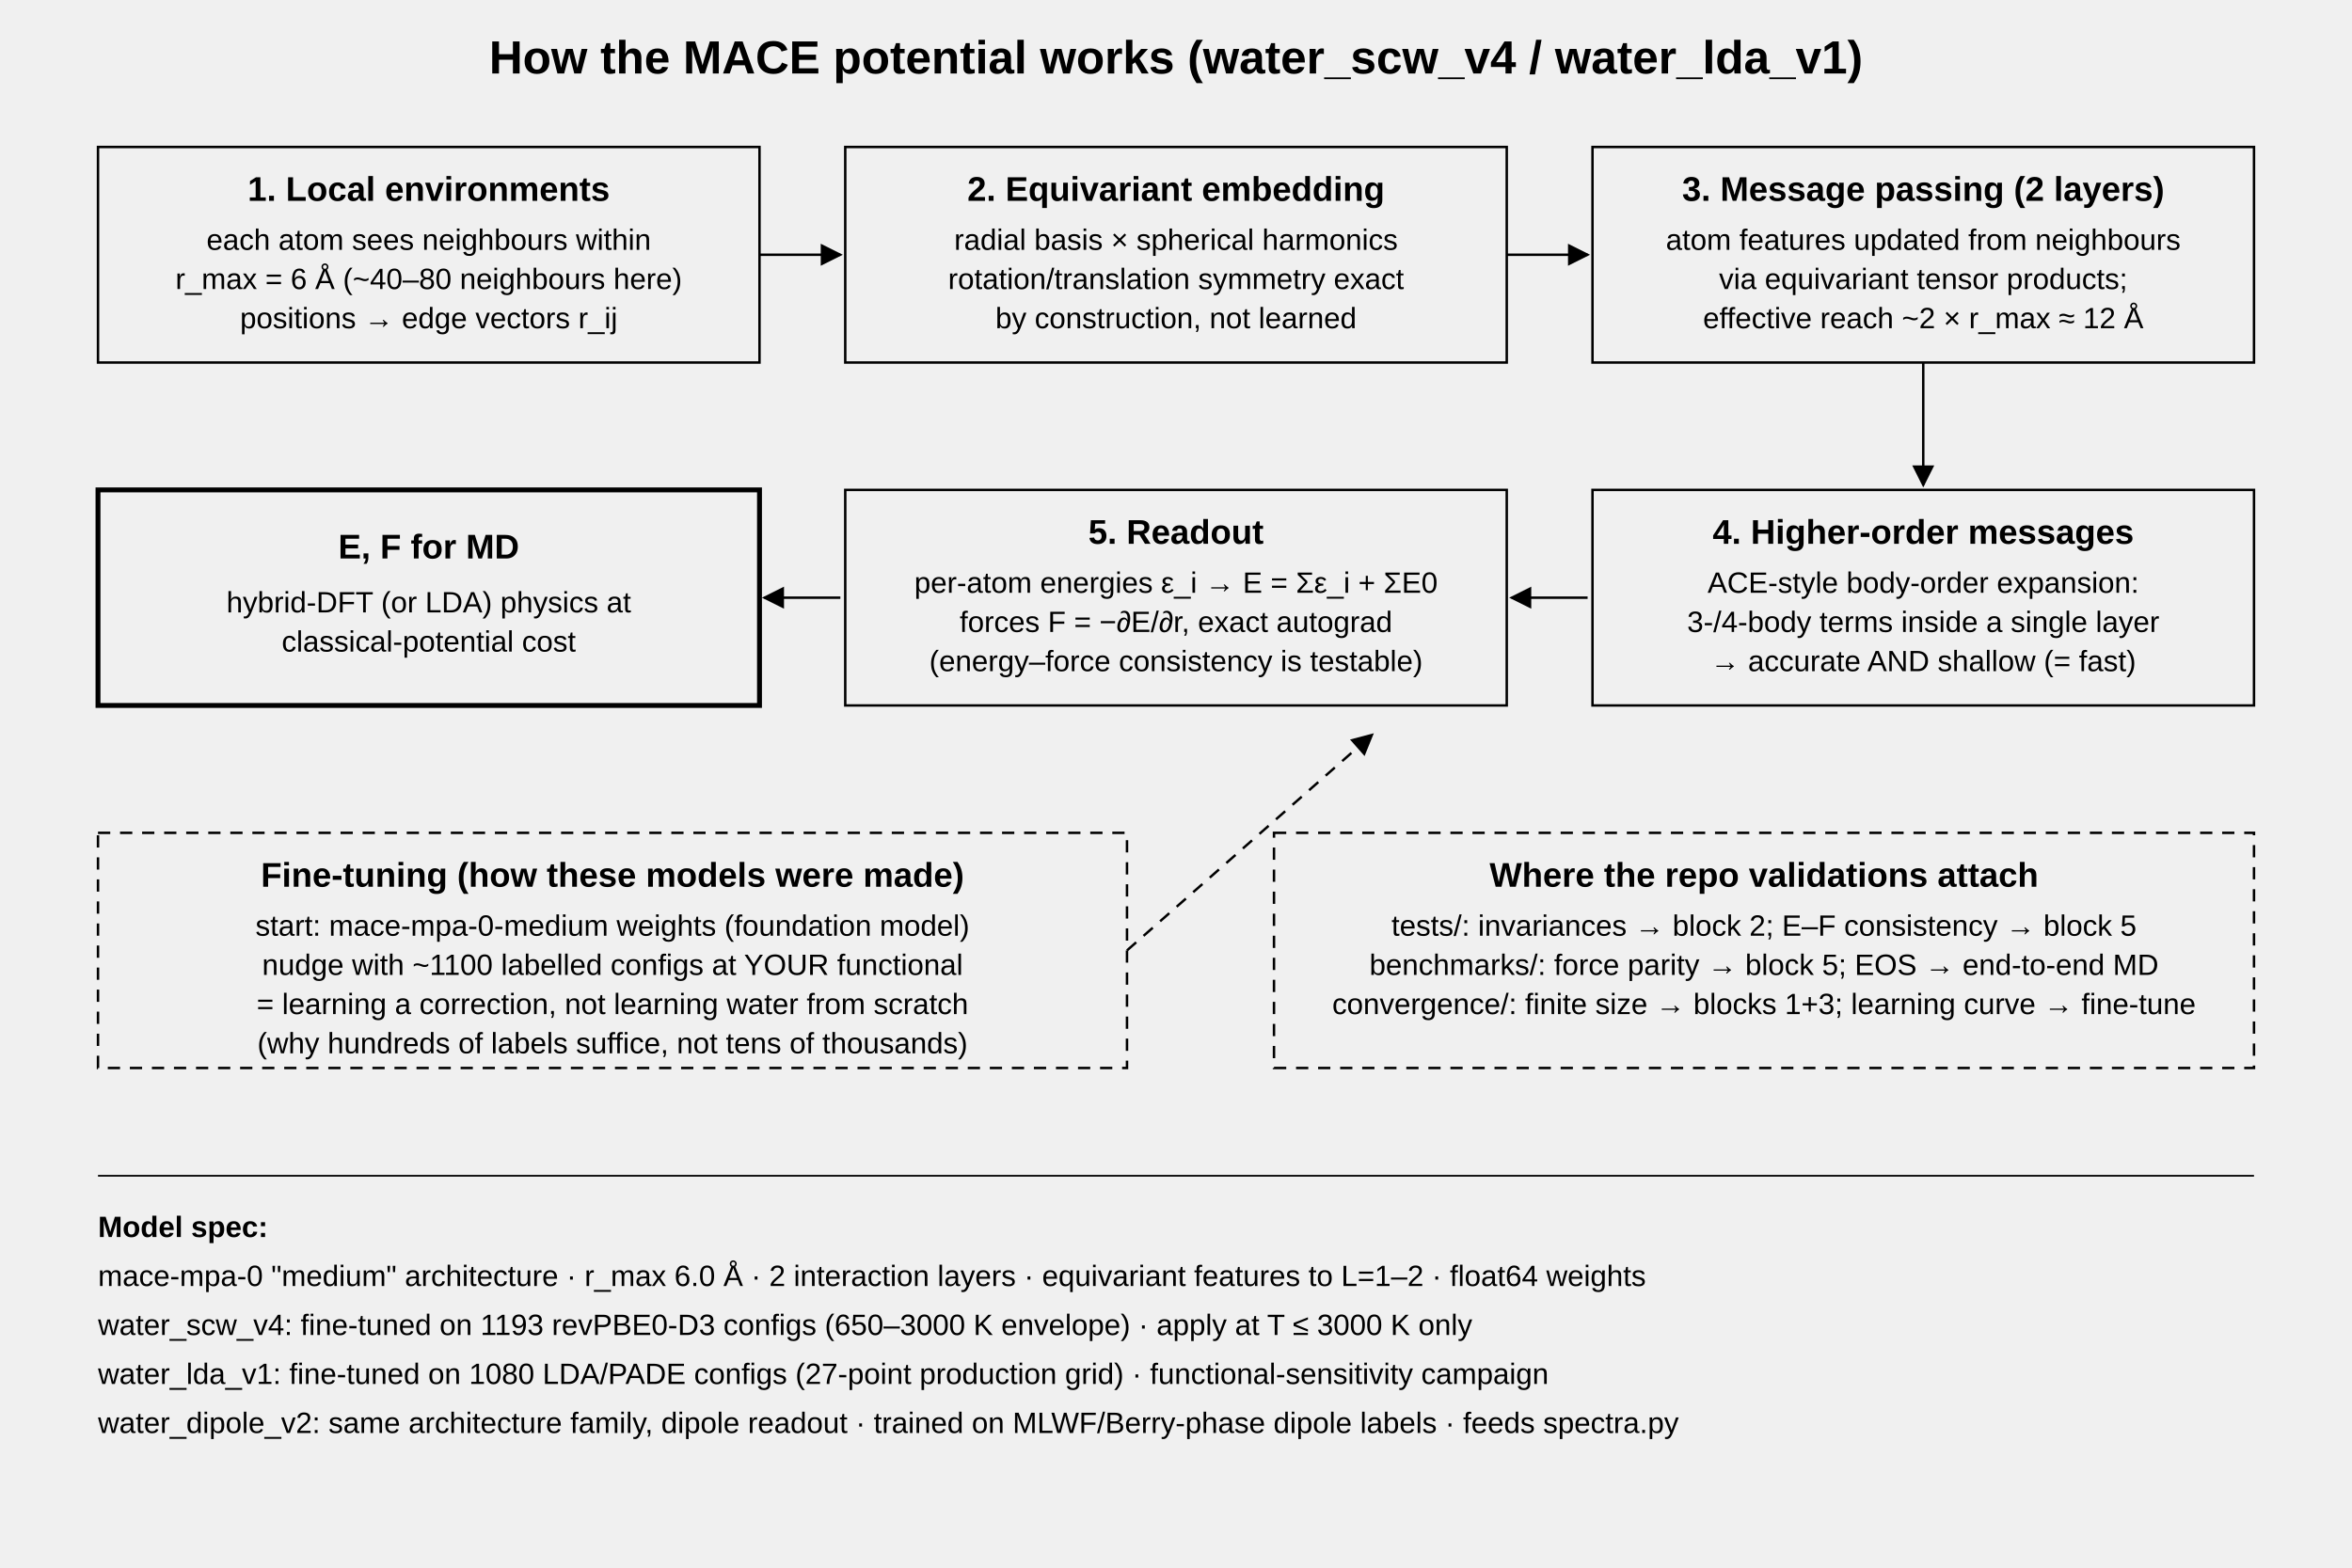
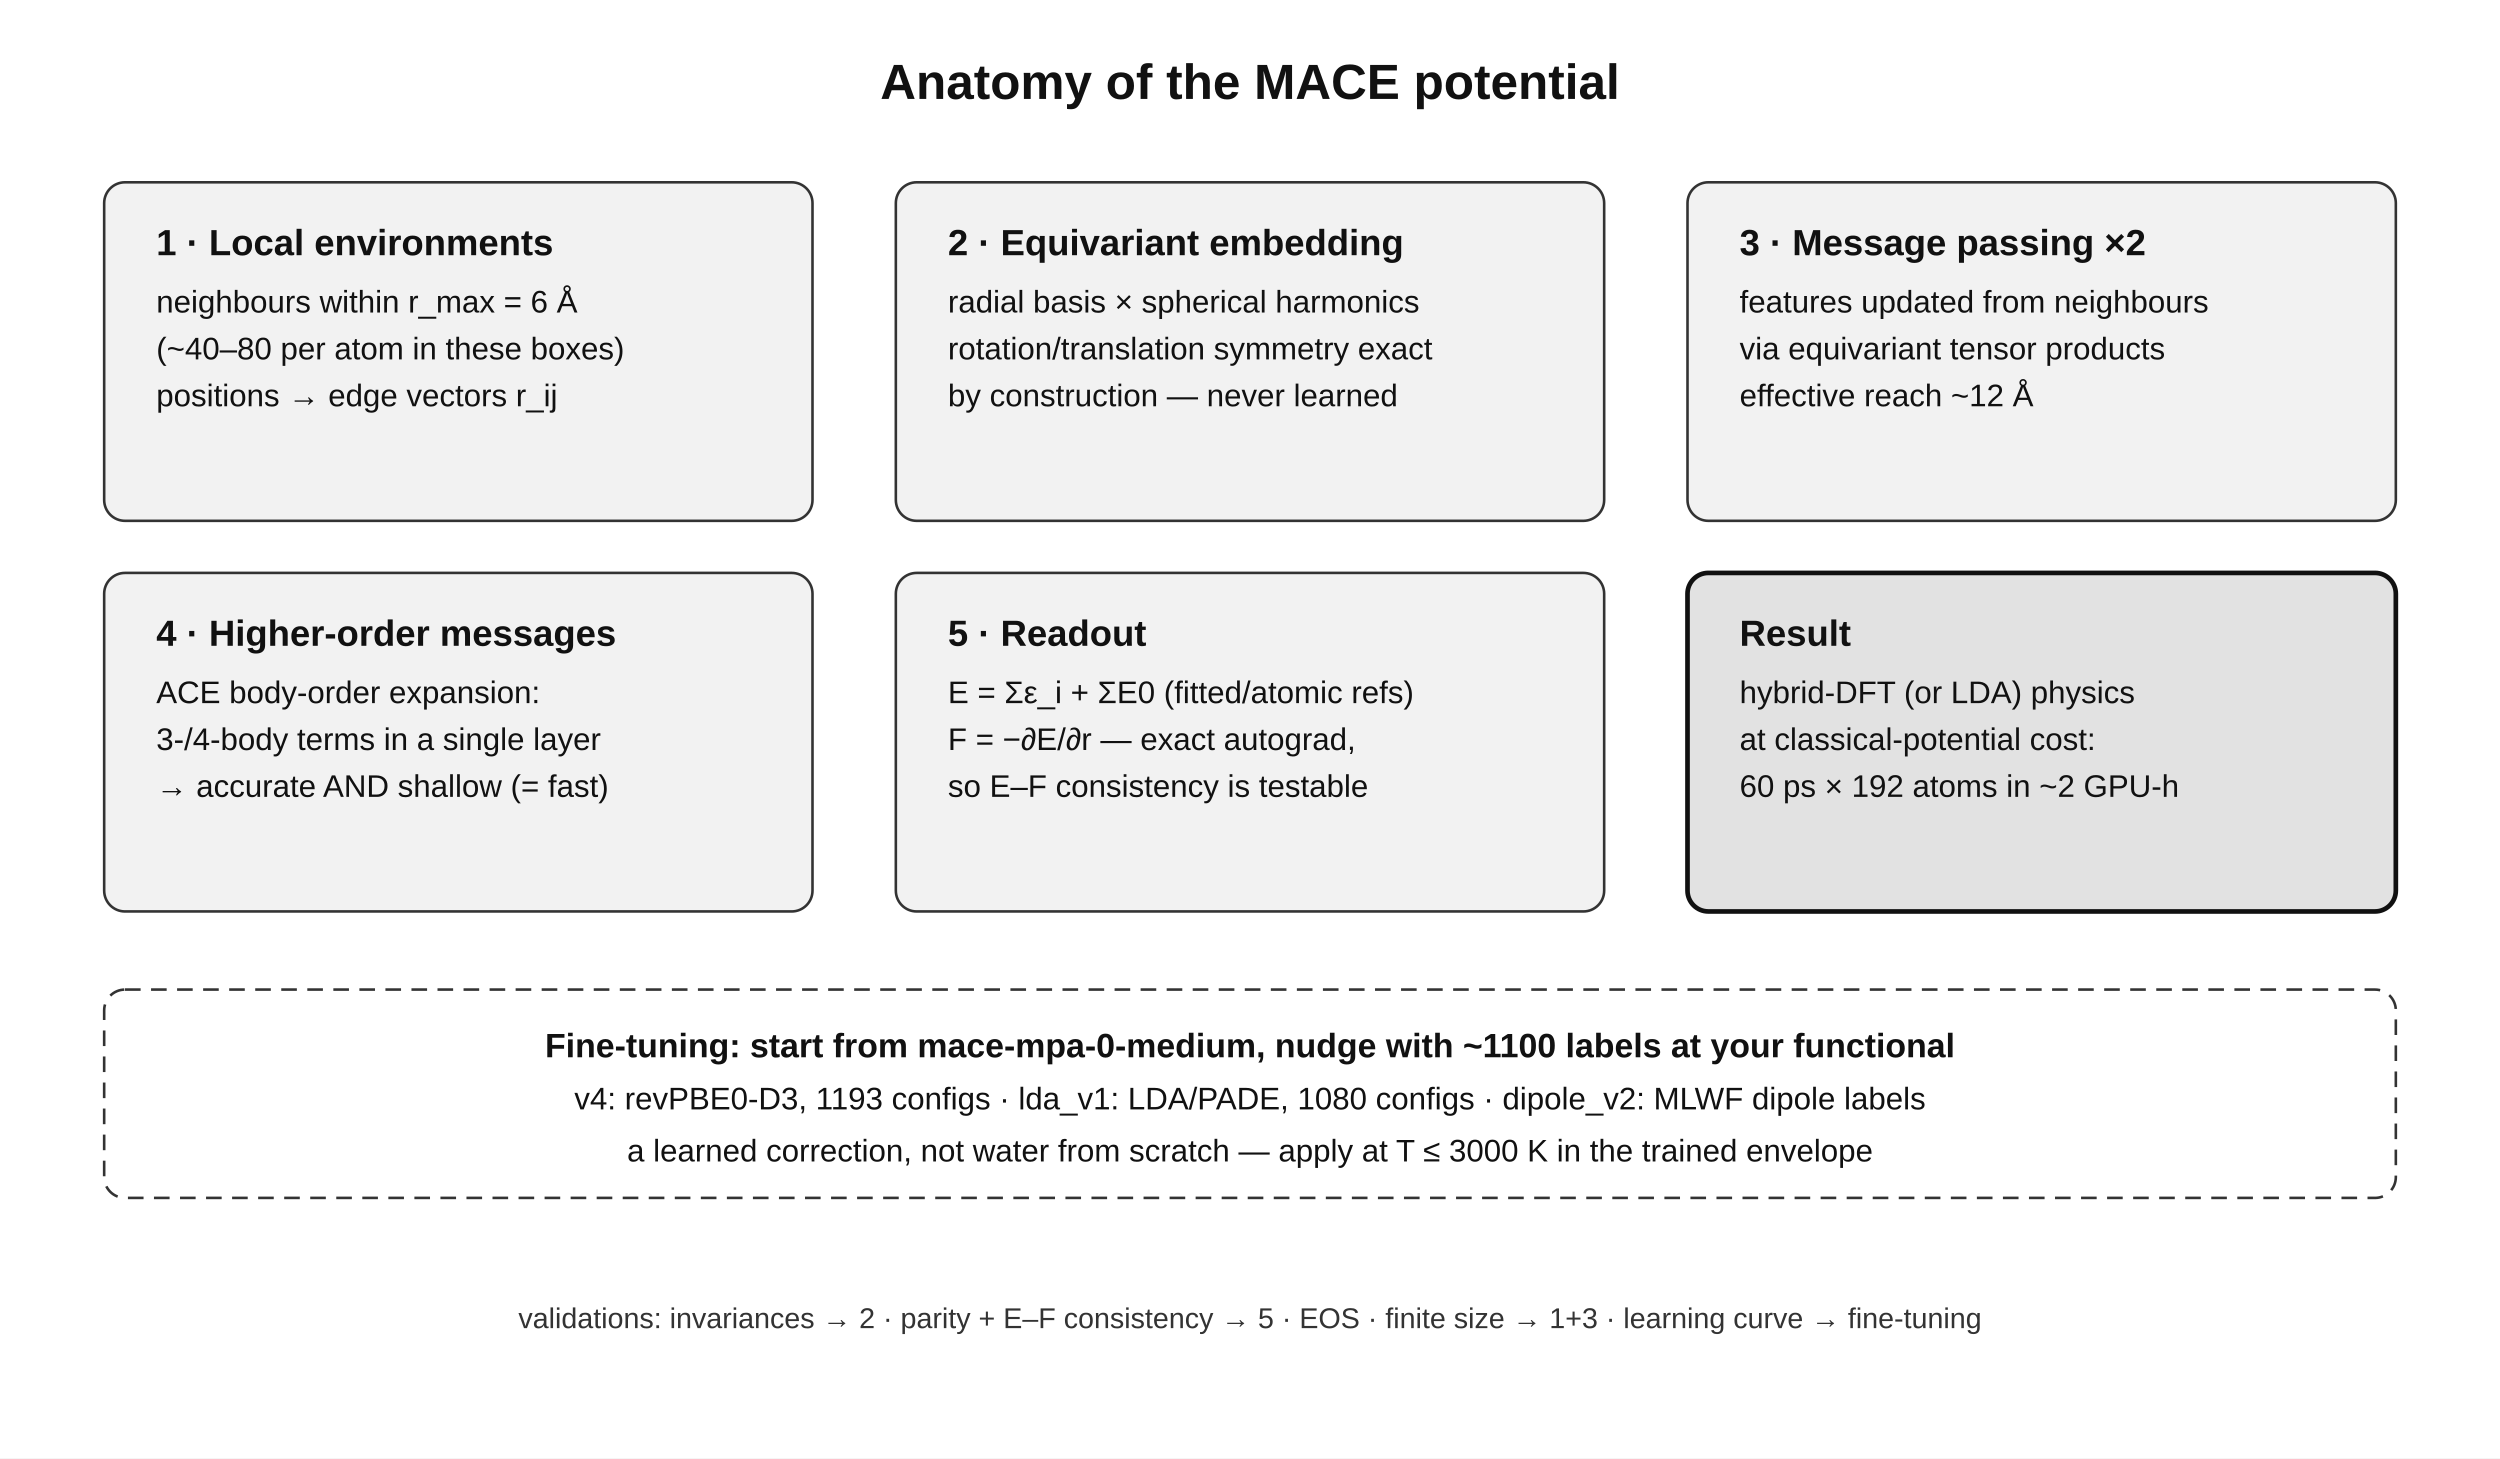
- <svg xmlns="http://www.w3.org/2000/svg" viewBox="0 0 960 640" font-family="Arial,Helvetica,sans-serif">
-   <defs>
-     <marker id="ar" markerWidth="9" markerHeight="9" refX="8" refY="4.5" orient="auto">
-       <path d="M0,0 L9,4.5 L0,9 z" fill="#000" />
-     </marker>
-   </defs>
-   <text x="480" y="30" text-anchor="middle" font-size="19" font-weight="bold">How the MACE potential works (water_scw_v4 / water_lda_v1)</text>
-   <rect x="40" y="60" width="270" height="88" fill="none" stroke="#000" />
-   <text x="175" y="82" text-anchor="middle" font-size="14" font-weight="bold">1. Local environments</text>
-   <text x="175" y="102" text-anchor="middle" font-size="12">each atom sees neighbours within</text>
-   <text x="175" y="118" text-anchor="middle" font-size="12">r_max = 6 Å  (~40–80 neighbours here)</text>
-   <text x="175" y="134" text-anchor="middle" font-size="12">positions → edge vectors r_ij</text>
-   <rect x="345" y="60" width="270" height="88" fill="none" stroke="#000" />
-   <text x="480" y="82" text-anchor="middle" font-size="14" font-weight="bold">2. Equivariant embedding</text>
-   <text x="480" y="102" text-anchor="middle" font-size="12">radial basis × spherical harmonics</text>
-   <text x="480" y="118" text-anchor="middle" font-size="12">rotation/translation symmetry exact</text>
-   <text x="480" y="134" text-anchor="middle" font-size="12">by construction, not learned</text>
-   <rect x="650" y="60" width="270" height="88" fill="none" stroke="#000" />
-   <text x="785" y="82" text-anchor="middle" font-size="14" font-weight="bold">3. Message passing (2 layers)</text>
-   <text x="785" y="102" text-anchor="middle" font-size="12">atom features updated from neighbours</text>
-   <text x="785" y="118" text-anchor="middle" font-size="12">via equivariant tensor products;</text>
-   <text x="785" y="134" text-anchor="middle" font-size="12">effective reach ~2 × r_max ≈ 12 Å</text>
-   <rect x="650" y="200" width="270" height="88" fill="none" stroke="#000" />
-   <text x="785" y="222" text-anchor="middle" font-size="14" font-weight="bold">4. Higher-order messages</text>
-   <text x="785" y="242" text-anchor="middle" font-size="12">ACE-style body-order expansion:</text>
-   <text x="785" y="258" text-anchor="middle" font-size="12">3-/4-body terms inside a single layer</text>
-   <text x="785" y="274" text-anchor="middle" font-size="12">→ accurate AND shallow (= fast)</text>
-   <rect x="345" y="200" width="270" height="88" fill="none" stroke="#000" />
-   <text x="480" y="222" text-anchor="middle" font-size="14" font-weight="bold">5. Readout</text>
-   <text x="480" y="242" text-anchor="middle" font-size="12">per-atom energies ε_i → E = Σε_i + ΣE0</text>
-   <text x="480" y="258" text-anchor="middle" font-size="12">forces F = −∂E/∂r, exact autograd</text>
-   <text x="480" y="274" text-anchor="middle" font-size="12">(energy–force consistency is testable)</text>
-   <rect x="40" y="200" width="270" height="88" fill="none" stroke="#000" stroke-width="2" />
-   <text x="175" y="228" text-anchor="middle" font-size="14" font-weight="bold">E, F for MD</text>
-   <text x="175" y="250" text-anchor="middle" font-size="12">hybrid-DFT (or LDA) physics at</text>
-   <text x="175" y="266" text-anchor="middle" font-size="12">classical-potential cost</text>
-   <line x1="310" y1="104" x2="343" y2="104" stroke="#000" marker-end="url(#ar)" />
-   <line x1="615" y1="104" x2="648" y2="104" stroke="#000" marker-end="url(#ar)" />
-   <line x1="785" y1="148" x2="785" y2="198" stroke="#000" marker-end="url(#ar)" />
-   <line x1="648" y1="244" x2="617" y2="244" stroke="#000" marker-end="url(#ar)" />
-   <line x1="343" y1="244" x2="312" y2="244" stroke="#000" marker-end="url(#ar)" />
-   <rect x="40" y="340" width="420" height="96" fill="none" stroke="#000" stroke-dasharray="5,4" />
-   <text x="250" y="362" text-anchor="middle" font-size="14" font-weight="bold">Fine-tuning (how these models were made)</text>
-   <text x="250" y="382" text-anchor="middle" font-size="12">start: mace-mpa-0-medium weights (foundation model)</text>
-   <text x="250" y="398" text-anchor="middle" font-size="12">nudge with ~1100 labelled configs at YOUR functional</text>
-   <text x="250" y="414" text-anchor="middle" font-size="12">= learning a correction, not learning water from scratch</text>
-   <text x="250" y="430" text-anchor="middle" font-size="12">(why hundreds of labels suffice, not tens of thousands)</text>
-   <line x1="460" y1="388" x2="560" y2="300" stroke="#000" stroke-dasharray="5,4" marker-end="url(#ar)" />
-   <rect x="520" y="340" width="400" height="96" fill="none" stroke="#000" stroke-dasharray="5,4" />
-   <text x="720" y="362" text-anchor="middle" font-size="14" font-weight="bold">Where the repo validations attach</text>
-   <text x="720" y="382" text-anchor="middle" font-size="12">tests/: invariances → block 2;  E–F consistency → block 5</text>
-   <text x="720" y="398" text-anchor="middle" font-size="12">benchmarks/: force parity → block 5;  EOS → end-to-end MD</text>
-   <text x="720" y="414" text-anchor="middle" font-size="12">convergence/: finite size → blocks 1+3;  learning curve → fine-tune</text>
-   <line x1="40" y1="480" x2="920" y2="480" stroke="#000" stroke-width="0.7" />
-   <text x="40" y="505" font-size="12" font-weight="bold">Model spec:</text>
-   <text x="40" y="525" font-size="12">mace-mpa-0 "medium" architecture · r_max 6.0 Å · 2 interaction layers · equivariant features to L=1–2 · float64 weights</text>
-   <text x="40" y="545" font-size="12">water_scw_v4: fine-tuned on 1193 revPBE0-D3 configs (650–3000 K envelope) · apply at T ≤ 3000 K only</text>
-   <text x="40" y="565" font-size="12">water_lda_v1: fine-tuned on 1080 LDA/PADE configs (27-point production grid) · functional-sensitivity campaign</text>
-   <text x="40" y="585" font-size="12">water_dipole_v2: same architecture family, dipole readout · trained on MLWF/Berry-phase dipole labels · feeds spectra.py</text>
+ <svg xmlns="http://www.w3.org/2000/svg" viewBox="0 0 960 560" font-family="Arial,Helvetica,sans-serif">
+   <rect width="960" height="560" fill="#ffffff" />
+   <text x="480" y="38" text-anchor="middle" font-size="19" font-weight="bold" fill="#111">Anatomy of the MACE potential</text>
+   <g>
+     <rect x="40" y="70" width="272" height="130" rx="8" fill="#f2f2f2" stroke="#333" />
+     <rect x="344" y="70" width="272" height="130" rx="8" fill="#f2f2f2" stroke="#333" />
+     <rect x="648" y="70" width="272" height="130" rx="8" fill="#f2f2f2" stroke="#333" />
+     <rect x="40" y="220" width="272" height="130" rx="8" fill="#f2f2f2" stroke="#333" />
+     <rect x="344" y="220" width="272" height="130" rx="8" fill="#f2f2f2" stroke="#333" />
+     <rect x="648" y="220" width="272" height="130" rx="8" fill="#e2e2e2" stroke="#111" stroke-width="1.8" />
+   </g>
+   <g fill="#111">
+     <text x="60" y="98" font-size="14" font-weight="bold">1 · Local environments</text>
+     <text x="60" y="120" font-size="12">neighbours within r_max = 6 Å</text>
+     <text x="60" y="138" font-size="12">(~40–80 per atom in these boxes)</text>
+     <text x="60" y="156" font-size="12">positions → edge vectors r_ij</text>
+     <text x="364" y="98" font-size="14" font-weight="bold">2 · Equivariant embedding</text>
+     <text x="364" y="120" font-size="12">radial basis × spherical harmonics</text>
+     <text x="364" y="138" font-size="12">rotation/translation symmetry exact</text>
+     <text x="364" y="156" font-size="12">by construction — never learned</text>
+     <text x="668" y="98" font-size="14" font-weight="bold">3 · Message passing ×2</text>
+     <text x="668" y="120" font-size="12">features updated from neighbours</text>
+     <text x="668" y="138" font-size="12">via equivariant tensor products</text>
+     <text x="668" y="156" font-size="12">effective reach ~12 Å</text>
+     <text x="60" y="248" font-size="14" font-weight="bold">4 · Higher-order messages</text>
+     <text x="60" y="270" font-size="12">ACE body-order expansion:</text>
+     <text x="60" y="288" font-size="12">3-/4-body terms in a single layer</text>
+     <text x="60" y="306" font-size="12">→ accurate AND shallow (= fast)</text>
+     <text x="364" y="248" font-size="14" font-weight="bold">5 · Readout</text>
+     <text x="364" y="270" font-size="12">E = Σε_i + ΣE0 (fitted/atomic refs)</text>
+     <text x="364" y="288" font-size="12">F = −∂E/∂r — exact autograd,</text>
+     <text x="364" y="306" font-size="12">so E–F consistency is testable</text>
+     <text x="668" y="248" font-size="14" font-weight="bold">Result</text>
+     <text x="668" y="270" font-size="12">hybrid-DFT (or LDA) physics</text>
+     <text x="668" y="288" font-size="12">at classical-potential cost:</text>
+     <text x="668" y="306" font-size="12">60 ps × 192 atoms in ~2 GPU-h</text>
+   </g>
+   <rect x="40" y="380" width="880" height="80" rx="8" fill="none" stroke="#333" stroke-dasharray="6,4" />
+   <text x="480" y="406" text-anchor="middle" font-size="13" font-weight="bold" fill="#111">Fine-tuning: start from mace-mpa-0-medium, nudge with ~1100 labels at your functional</text>
+   <text x="480" y="426" text-anchor="middle" font-size="12" fill="#111">v4: revPBE0-D3, 1193 configs · lda_v1: LDA/PADE, 1080 configs · dipole_v2: MLWF dipole labels</text>
+   <text x="480" y="446" text-anchor="middle" font-size="12" fill="#111">a learned correction, not water from scratch — apply at T ≤ 3000 K in the trained envelope</text>
+   <text x="480" y="510" text-anchor="middle" font-size="11" fill="#333">validations: invariances → 2 · parity + E–F consistency → 5 · EOS · finite size → 1+3 · learning curve → fine-tuning</text>
</svg>
